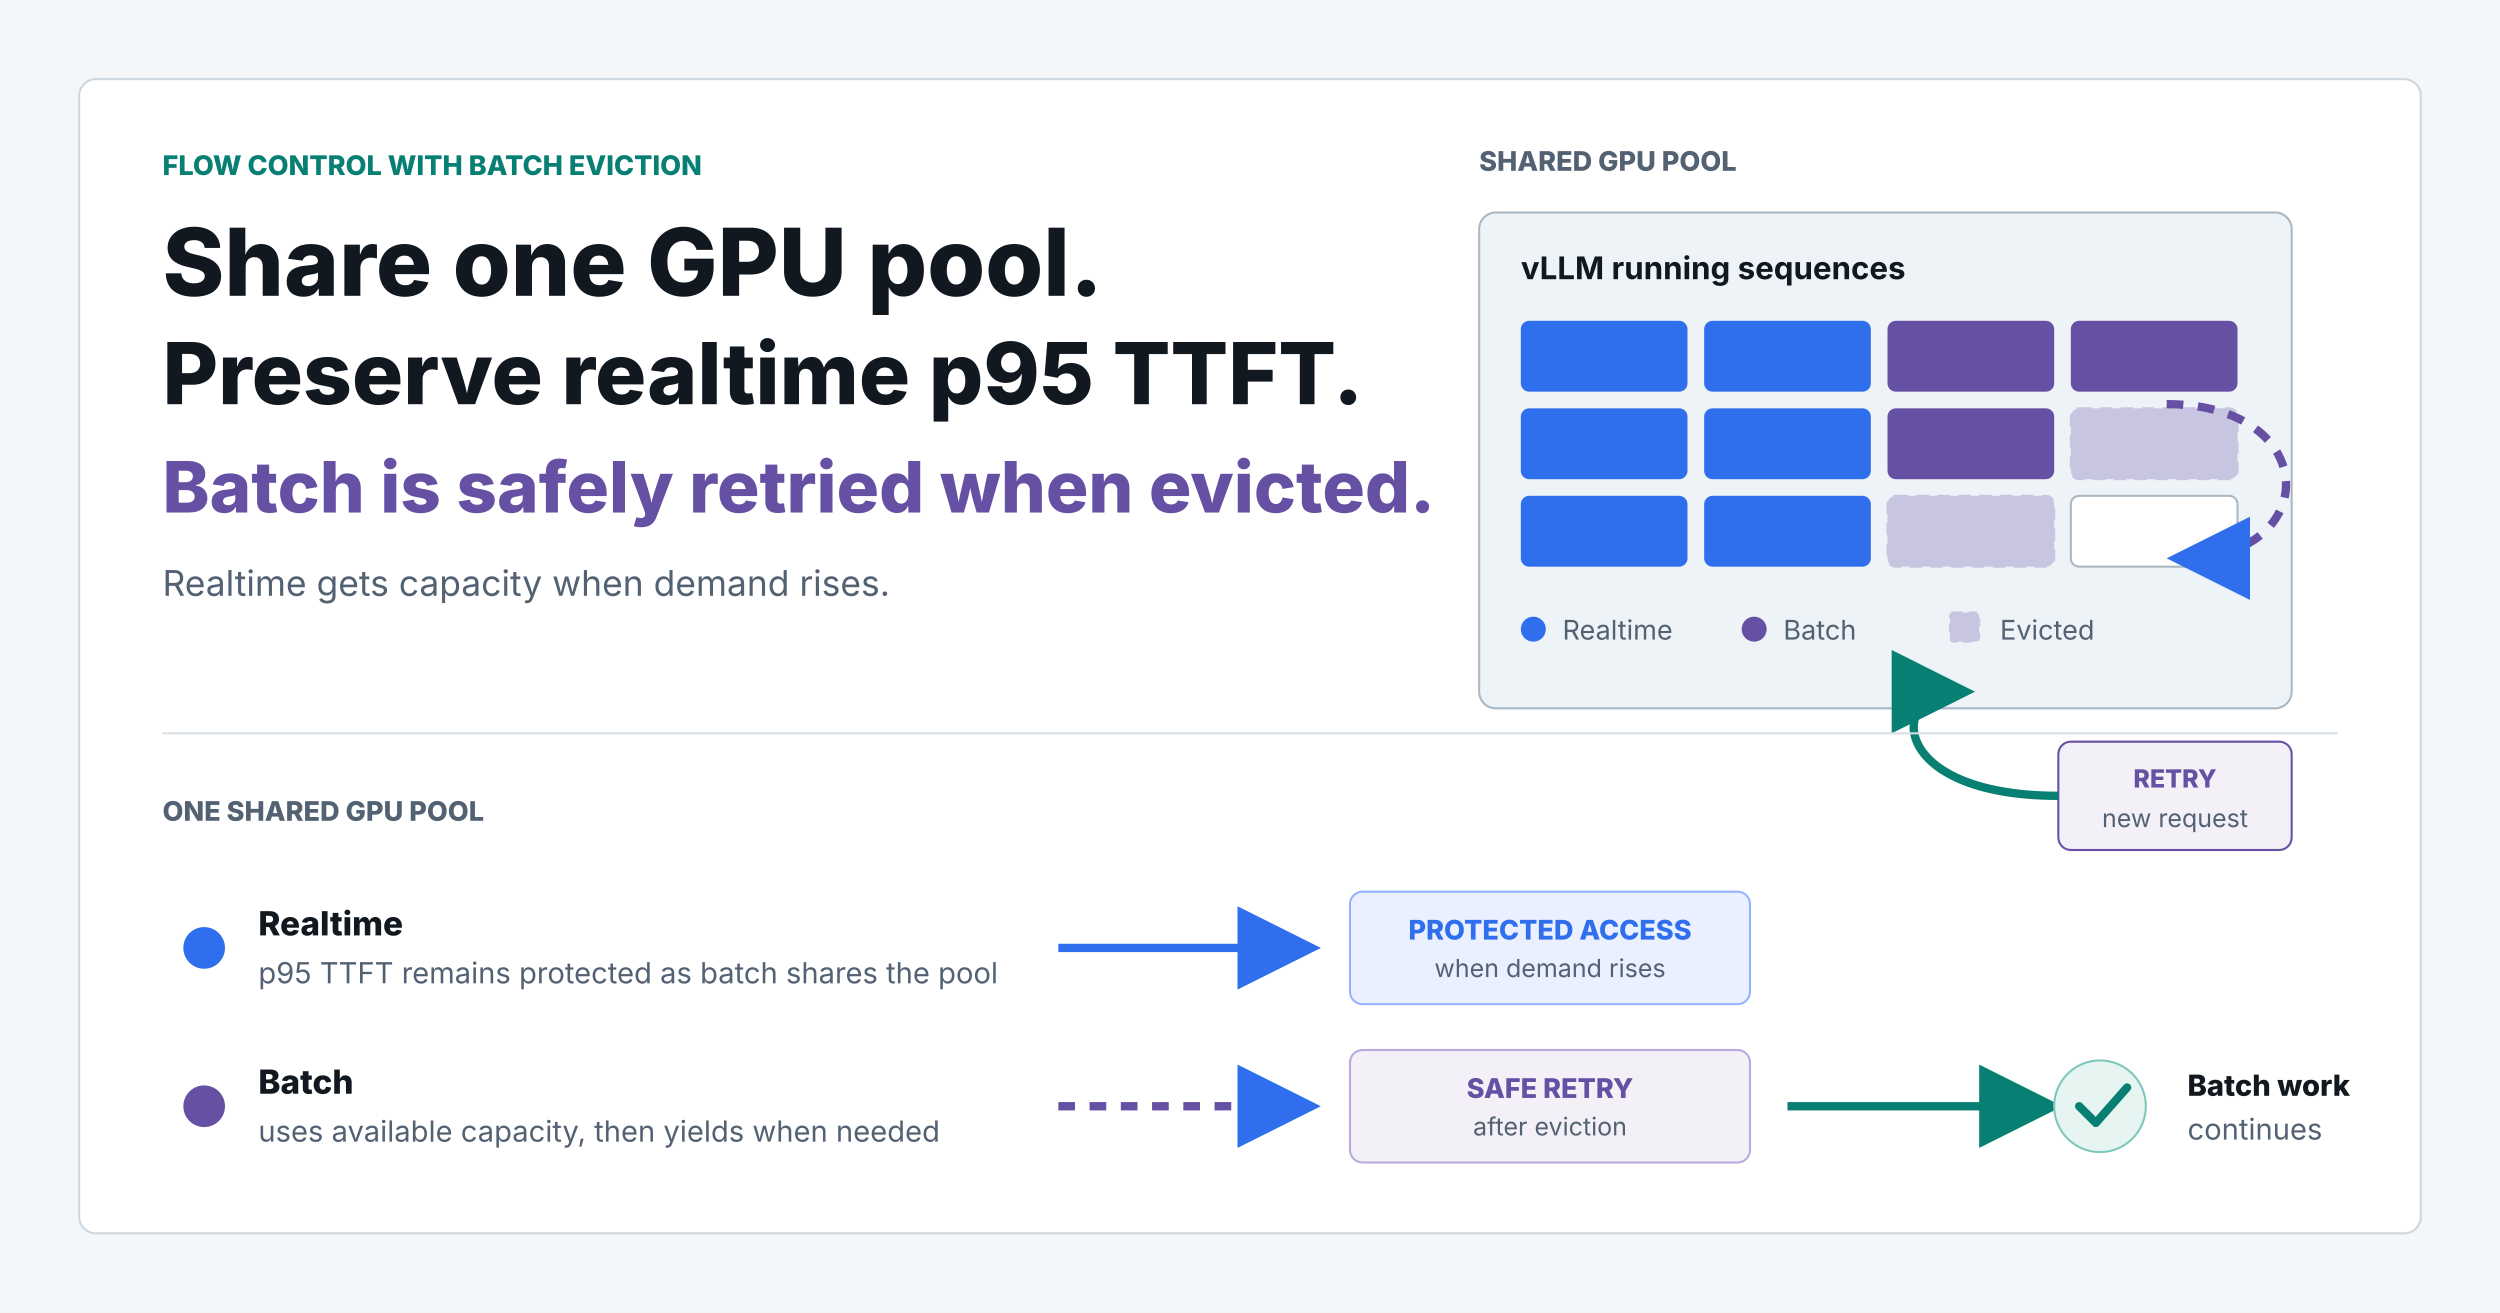
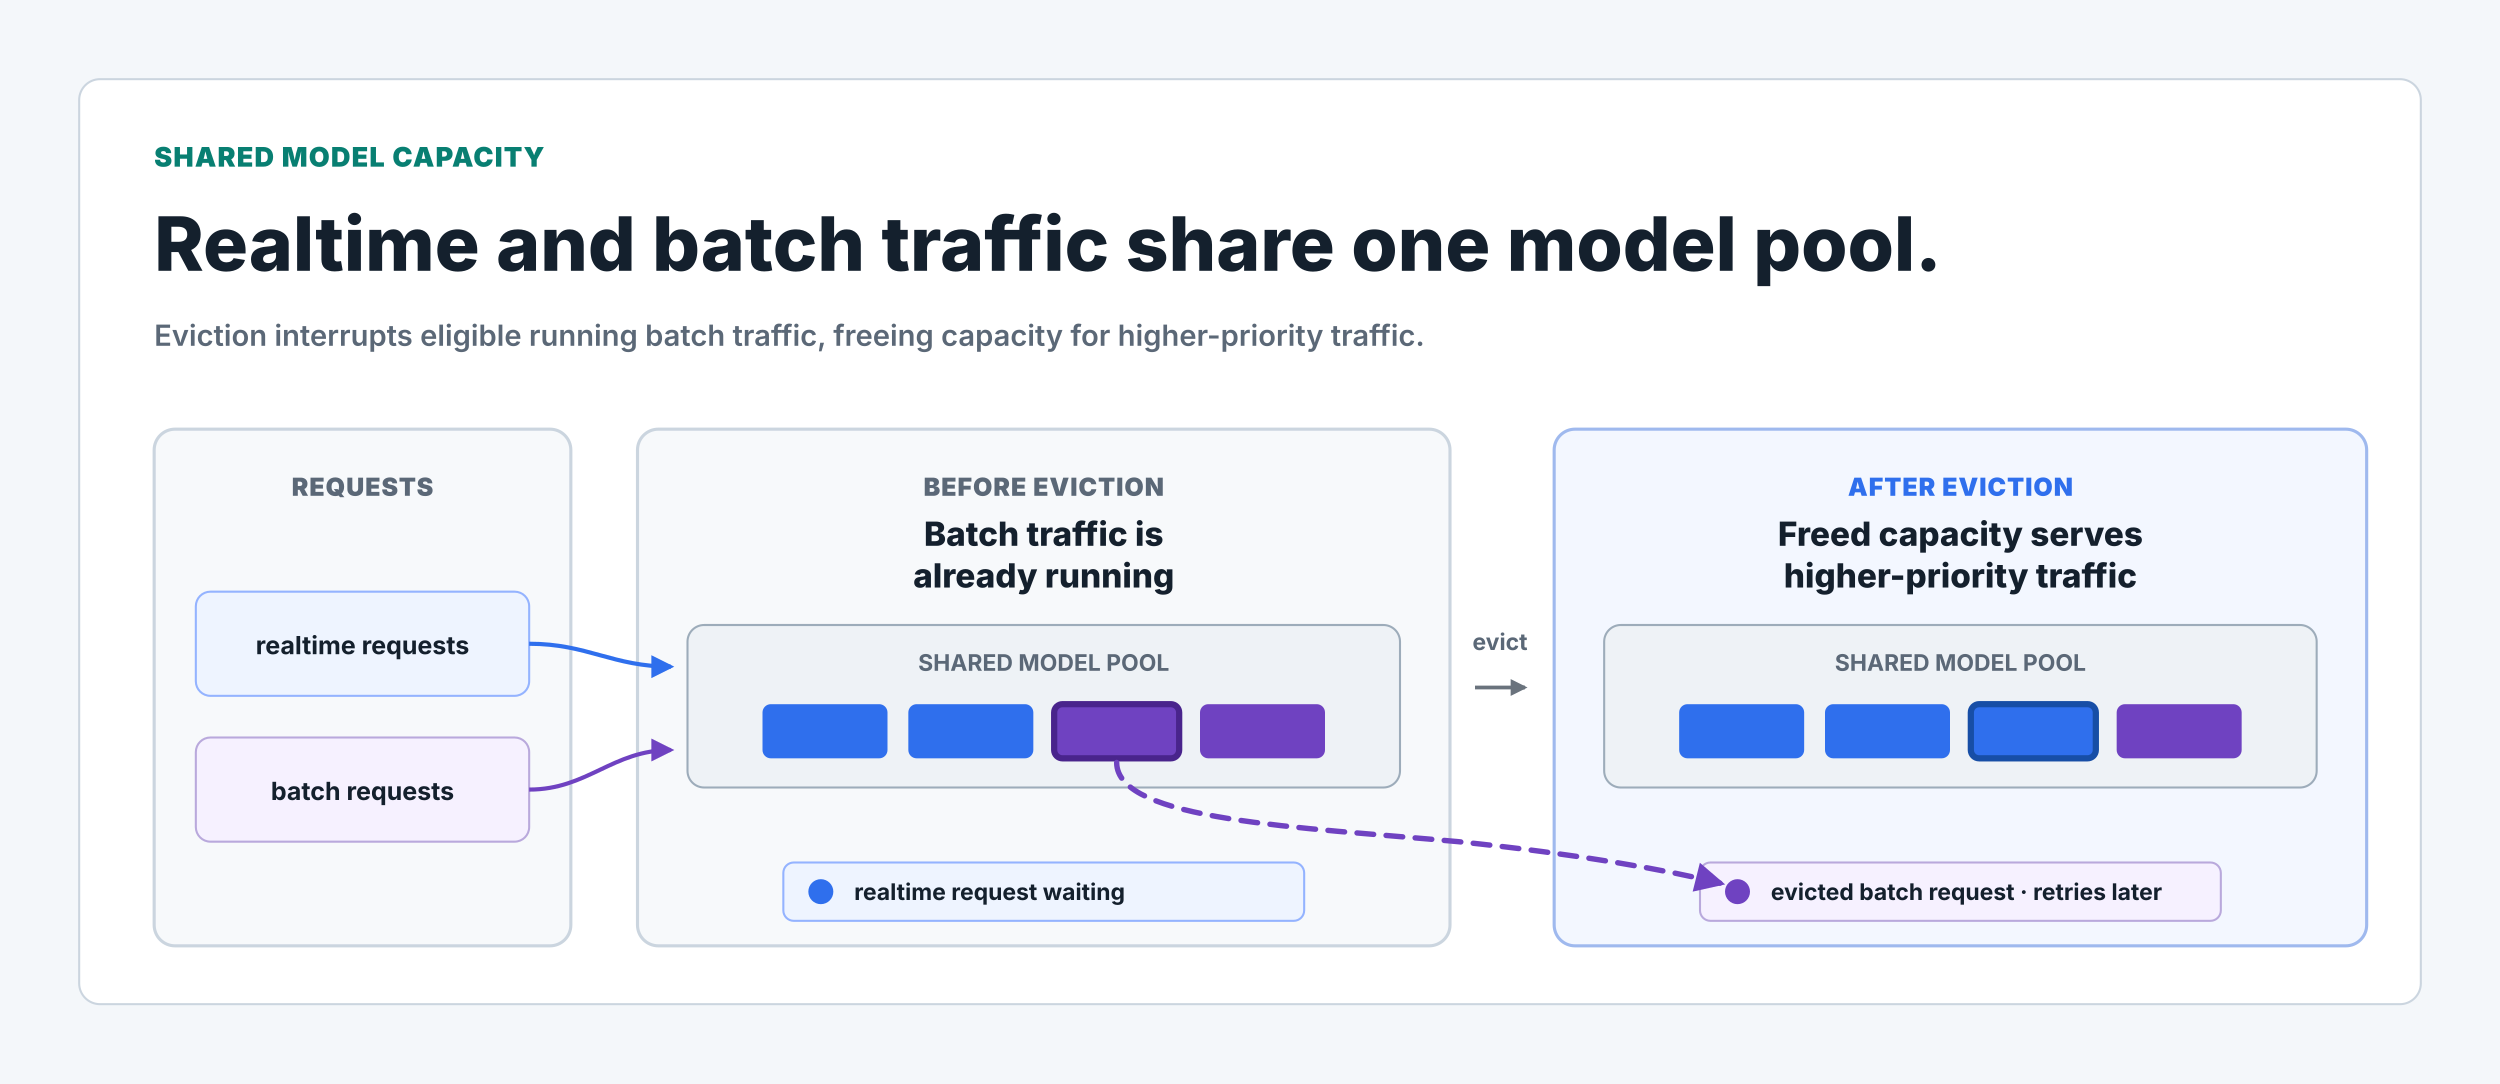
- <svg xmlns="http://www.w3.org/2000/svg" width="1200" height="630" viewBox="0 0 1200 630" role="img" aria-labelledby="title desc">
+ <svg xmlns="http://www.w3.org/2000/svg" width="1200" height="520" viewBox="0 0 1200 520" role="img" aria-labelledby="title desc">
  <defs>
-     <marker id="arrow-blue" markerWidth="10" markerHeight="10" refX="8" refY="5" orient="auto">
-       <path d="M0,0 L10,5 L0,10 Z" fill="#2f6fed" />
+     <marker id="arrow-blue" viewBox="0 0 10 10" refX="8.5" refY="5" markerWidth="5.5" markerHeight="5.5" orient="auto">
+       <path d="M0 0L10 5L0 10Z" fill="#2f6fed" />
    </marker>
-     <marker id="arrow-teal" markerWidth="10" markerHeight="10" refX="8" refY="5" orient="auto">
-       <path d="M0,0 L10,5 L0,10 Z" fill="#087f73" />
+     <marker id="arrow-purple" viewBox="0 0 10 10" refX="8.5" refY="5" markerWidth="5.5" markerHeight="5.5" orient="auto">
+       <path d="M0 0L10 5L0 10Z" fill="#6f42c1" />
    </marker>
+     <marker id="arrow-gray" viewBox="0 0 10 10" refX="8.5" refY="5" markerWidth="4.5" markerHeight="4.5" orient="auto">
+       <path d="M0 0L10 5L0 10Z" fill="#6a737d" />
+     </marker>
+     <style>
+       text{font-family:Inter,"Red Hat Text",system-ui,-apple-system,"Segoe UI",sans-serif}.ink{fill:#14202d}.muted{fill:#5b6877}.eyebrow{font-size:13px;font-weight:850;letter-spacing:.55px}.title{font-size:36px;font-weight:820}.panel-label{font-size:12px;font-weight:850;letter-spacing:.45px}.panel-title{font-size:16px;font-weight:820}.pool-label{font-size:11px;font-weight:750}.request-label{font-size:12px;font-weight:700}.status-label{font-size:11px;font-weight:700}.body{font-size:14px;font-weight:600}
+     </style>
  </defs>
-   <rect width="1200" height="630" fill="#f4f7f9" />
-   <rect x="38" y="38" width="1124" height="554" rx="8" fill="#ffffff" stroke="#cdd7df" />
-   <g font-family="Inter, ui-sans-serif, -apple-system, BlinkMacSystemFont, Segoe UI, sans-serif">
-     <text x="78" y="84" font-size="13" font-weight="800" fill="#087f73">FLOW CONTROL WITH BATCH EVICTION</text>
-     <text x="78" y="142" font-size="45" font-weight="800" fill="#111820">Share one GPU pool.</text>
-     <text x="78" y="194" font-size="41" font-weight="800" fill="#111820">Preserve realtime p95 TTFT.</text>
-     <text x="78" y="246" font-size="34" font-weight="800" fill="#6650a4">Batch is safely retried when evicted.</text>
-     <text x="78" y="286" font-size="17" fill="#536273">Realtime gets capacity when demand rises.</text>
-     <g transform="translate(710,82)">
-       <text x="0" y="0" font-size="13" font-weight="800" fill="#536273">SHARED GPU POOL</text>
-       <rect x="0" y="20" width="390" height="238" rx="8" fill="#eef3f7" stroke="#aab8c4" />
-       <text x="20" y="52" font-size="15" font-weight="750" fill="#111820">vLLM running sequences</text>
-       <g transform="translate(20,72)">
-         <rect width="80" height="34" rx="4" fill="#2f6fed" />
-         <rect x="88" width="80" height="34" rx="4" fill="#2f6fed" />
-         <rect x="176" width="80" height="34" rx="4" fill="#6650a4" />
-         <rect x="264" width="80" height="34" rx="4" fill="#6650a4" />
-         <rect y="42" width="80" height="34" rx="4" fill="#2f6fed" />
-         <rect x="88" y="42" width="80" height="34" rx="4" fill="#2f6fed" />
-         <rect x="176" y="42" width="80" height="34" rx="4" fill="#6650a4" />
-         <rect x="264" y="42" width="80" height="34" rx="4" fill="#6650a4" opacity="0.28" stroke="#6650a4" stroke-dasharray="6 4" />
-         <rect y="84" width="80" height="34" rx="4" fill="#2f6fed" />
-         <rect x="88" y="84" width="80" height="34" rx="4" fill="#2f6fed" />
-         <rect x="176" y="84" width="80" height="34" rx="4" fill="#6650a4" opacity="0.28" stroke="#6650a4" stroke-dasharray="6 4" />
-         <rect x="264" y="84" width="80" height="34" rx="4" fill="#ffffff" stroke="#aab8c4" />
-       </g>
-       <circle cx="26" cy="220" r="6" fill="#2f6fed" />
-       <text x="40" y="225" font-size="13" fill="#536273">Realtime</text>
-       <circle cx="132" cy="220" r="6" fill="#6650a4" />
-       <text x="146" y="225" font-size="13" fill="#536273">Batch</text>
-       <rect x="226" y="212" width="14" height="14" rx="2" fill="#6650a4" opacity="0.28" stroke="#6650a4" stroke-dasharray="4 3" />
-       <text x="250" y="225" font-size="13" fill="#536273">Evicted</text>
-       <path d="M 330 112 C 405 112, 405 186, 338 186" fill="none" stroke="#6650a4" stroke-width="4" stroke-dasharray="8 7" marker-end="url(#arrow-blue)" />
-       <rect x="278" y="274" width="112" height="52" rx="6" fill="#f3f0f8" stroke="#6650a4" />
-       <text x="334" y="296" text-anchor="middle" font-size="12" font-weight="800" fill="#6650a4">RETRY</text>
-       <text x="334" y="315" text-anchor="middle" font-size="12" fill="#536273">new request</text>
-       <path d="M 278 300 C 196 300, 196 250, 230 250" fill="none" stroke="#087f73" stroke-width="4" marker-end="url(#arrow-teal)" />
-     </g>
-     <line x1="78" y1="352" x2="1122" y2="352" stroke="#d8e0e6" />
-     <text x="78" y="394" font-size="13" font-weight="800" fill="#536273">ONE SHARED GPU POOL</text>
-     <g transform="translate(78,420)">
-       <circle cx="20" cy="35" r="10" fill="#2f6fed" />
-       <text x="46" y="29" font-size="16" font-weight="800" fill="#111820">Realtime</text>
-       <text x="46" y="52" font-size="14" fill="#536273">p95 TTFT remains protected as batch shares the pool</text>
-       <path d="M 430 35 H 548" fill="none" stroke="#2f6fed" stroke-width="4" marker-end="url(#arrow-blue)" />
-       <rect x="570" y="8" width="192" height="54" rx="6" fill="#eaf0ff" stroke="#94b3ff" />
-       <text x="666" y="31" text-anchor="middle" font-size="13" font-weight="800" fill="#2f6fed">PROTECTED ACCESS</text>
-       <text x="666" y="49" text-anchor="middle" font-size="12" fill="#536273">when demand rises</text>
-       <circle cx="20" cy="111" r="10" fill="#6650a4" />
-       <text x="46" y="105" font-size="16" font-weight="800" fill="#111820">Batch</text>
-       <text x="46" y="128" font-size="14" fill="#536273">uses available capacity, then yields when needed</text>
-       <path d="M 430 111 H 548" fill="none" stroke="#6650a4" stroke-width="4" stroke-dasharray="8 7" marker-end="url(#arrow-blue)" />
-       <rect x="570" y="84" width="192" height="54" rx="6" fill="#f3f0f8" stroke="#b9a9dc" />
-       <text x="666" y="107" text-anchor="middle" font-size="13" font-weight="800" fill="#6650a4">SAFE RETRY</text>
-       <text x="666" y="125" text-anchor="middle" font-size="12" fill="#536273">after eviction</text>
-       <path d="M 780 111 H 904" fill="none" stroke="#087f73" stroke-width="4" marker-end="url(#arrow-teal)" />
-       <circle cx="930" cy="111" r="22" fill="#e7f5f2" stroke="#80c7bb" />
-       <path d="M 920 111 L 928 119 L 943 102" fill="none" stroke="#087f73" stroke-width="4" stroke-linecap="round" stroke-linejoin="round" />
-       <text x="972" y="106" font-size="14" font-weight="800" fill="#111820">Batch work</text>
-       <text x="972" y="127" font-size="14" fill="#536273">continues</text>
-     </g>
+   <rect width="1200" height="630" fill="#f4f7fa" />
+   <rect x="38" y="38" width="1124" height="444" rx="10" fill="#fff" stroke="#cbd5df" />
+   <text x="74" y="80" class="eyebrow" fill="#087f72">SHARED MODEL CAPACITY</text>
+   <text x="74" y="130" class="title ink">Realtime and batch traffic share one model pool.</text>
+   <text x="74" y="166" class="body muted">Eviction interrupts eligible running batch traffic, freeing capacity for higher-priority traffic.</text>
+   <rect x="74" y="206" width="200" height="248" rx="10" fill="#f7f9fb" stroke="#cbd5df" stroke-width="1.5" />
+   <text x="174" y="238" text-anchor="middle" class="panel-label muted">REQUESTS</text>
+   <rect x="94" y="284" width="160" height="50" rx="7" fill="#eef4ff" stroke="#94b3ff" />
+   <text x="174" y="314" text-anchor="middle" class="request-label ink">realtime requests</text>
+   <rect x="94" y="354" width="160" height="50" rx="7" fill="#f6f1ff" stroke="#b9a9dc" />
+   <text x="174" y="384" text-anchor="middle" class="request-label ink">batch requests</text>
+   <rect x="306" y="206" width="390" height="248" rx="10" fill="#f7f9fb" stroke="#cbd5df" stroke-width="1.5" />
+   <text x="501" y="238" text-anchor="middle" class="panel-label muted">BEFORE EVICTION</text>
+   <text x="501" y="262" text-anchor="middle" class="panel-title ink">Batch traffic is</text>
+   <text x="501" y="282" text-anchor="middle" class="panel-title ink">already running</text>
+   <rect x="330" y="300" width="342" height="78" rx="8" fill="#eef2f6" stroke="#9dacba" />
+   <path d="M254 309C282 309 294 320 322 320" fill="none" stroke="#2f6fed" stroke-width="2" marker-end="url(#arrow-blue)" />
+   <path d="M254 379C282 379 294 360 322 360" fill="none" stroke="#6f42c1" stroke-width="2" marker-end="url(#arrow-purple)" />
+   <text x="501" y="322" text-anchor="middle" class="pool-label muted">SHARED MODEL POOL</text>
+   <g transform="translate(366 338)">
+     <rect width="60" height="26" rx="4" fill="#2f6fed" />
+     <rect x="70" width="60" height="26" rx="4" fill="#2f6fed" />
+     <rect x="140" width="60" height="26" rx="4" fill="#6f42c1" stroke="#49248c" stroke-width="3" />
+     <rect x="210" width="60" height="26" rx="4" fill="#6f42c1" />
  </g>
+   <rect x="376" y="414" width="250" height="28" rx="5" fill="#eef4ff" stroke="#94b3ff" />
+   <circle cx="394" cy="428" r="6" fill="#2f6fed" />
+   <text x="410" y="432" class="status-label ink">realtime request waiting</text>
+   <path d="M708 330H732" fill="none" stroke="#6a737d" stroke-width="1.8" marker-end="url(#arrow-gray)" />
+   <text x="720" y="312" text-anchor="middle" class="status-label muted">evict</text>
+   <rect x="746" y="206" width="390" height="248" rx="10" fill="#f3f7ff" stroke="#9fb9ee" stroke-width="1.5" />
+   <text x="941" y="238" text-anchor="middle" class="panel-label" fill="#2f6fed">AFTER EVICTION</text>
+   <text x="941" y="262" text-anchor="middle" class="panel-title ink">Freed capacity serves</text>
+   <text x="941" y="282" text-anchor="middle" class="panel-title ink">higher-priority traffic</text>
+   <rect x="770" y="300" width="342" height="78" rx="8" fill="#eef2f6" stroke="#9dacba" />
+   <text x="941" y="322" text-anchor="middle" class="pool-label muted">SHARED MODEL POOL</text>
+   <g transform="translate(806 338)">
+     <rect width="60" height="26" rx="4" fill="#2f6fed" />
+     <rect x="70" width="60" height="26" rx="4" fill="#2f6fed" />
+     <rect x="140" width="60" height="26" rx="4" fill="#2f6fed" stroke="#174ea6" stroke-width="3" />
+     <rect x="210" width="60" height="26" rx="4" fill="#6f42c1" />
+   </g>
+   <rect x="816" y="414" width="250" height="28" rx="5" fill="#f6f1ff" stroke="#b9a9dc" />
+   <circle cx="834" cy="428" r="6" fill="#6f42c1" />
+   <text x="850" y="432" class="status-label ink">evicted batch request · retries later</text>
+   <path d="M536 366C536 394 624 397 700 404C758 410 802 418 826 424" fill="none" stroke="#6f42c1" stroke-width="2.6" stroke-dasharray="8 6" stroke-linecap="round" marker-end="url(#arrow-purple)" />
</svg>
